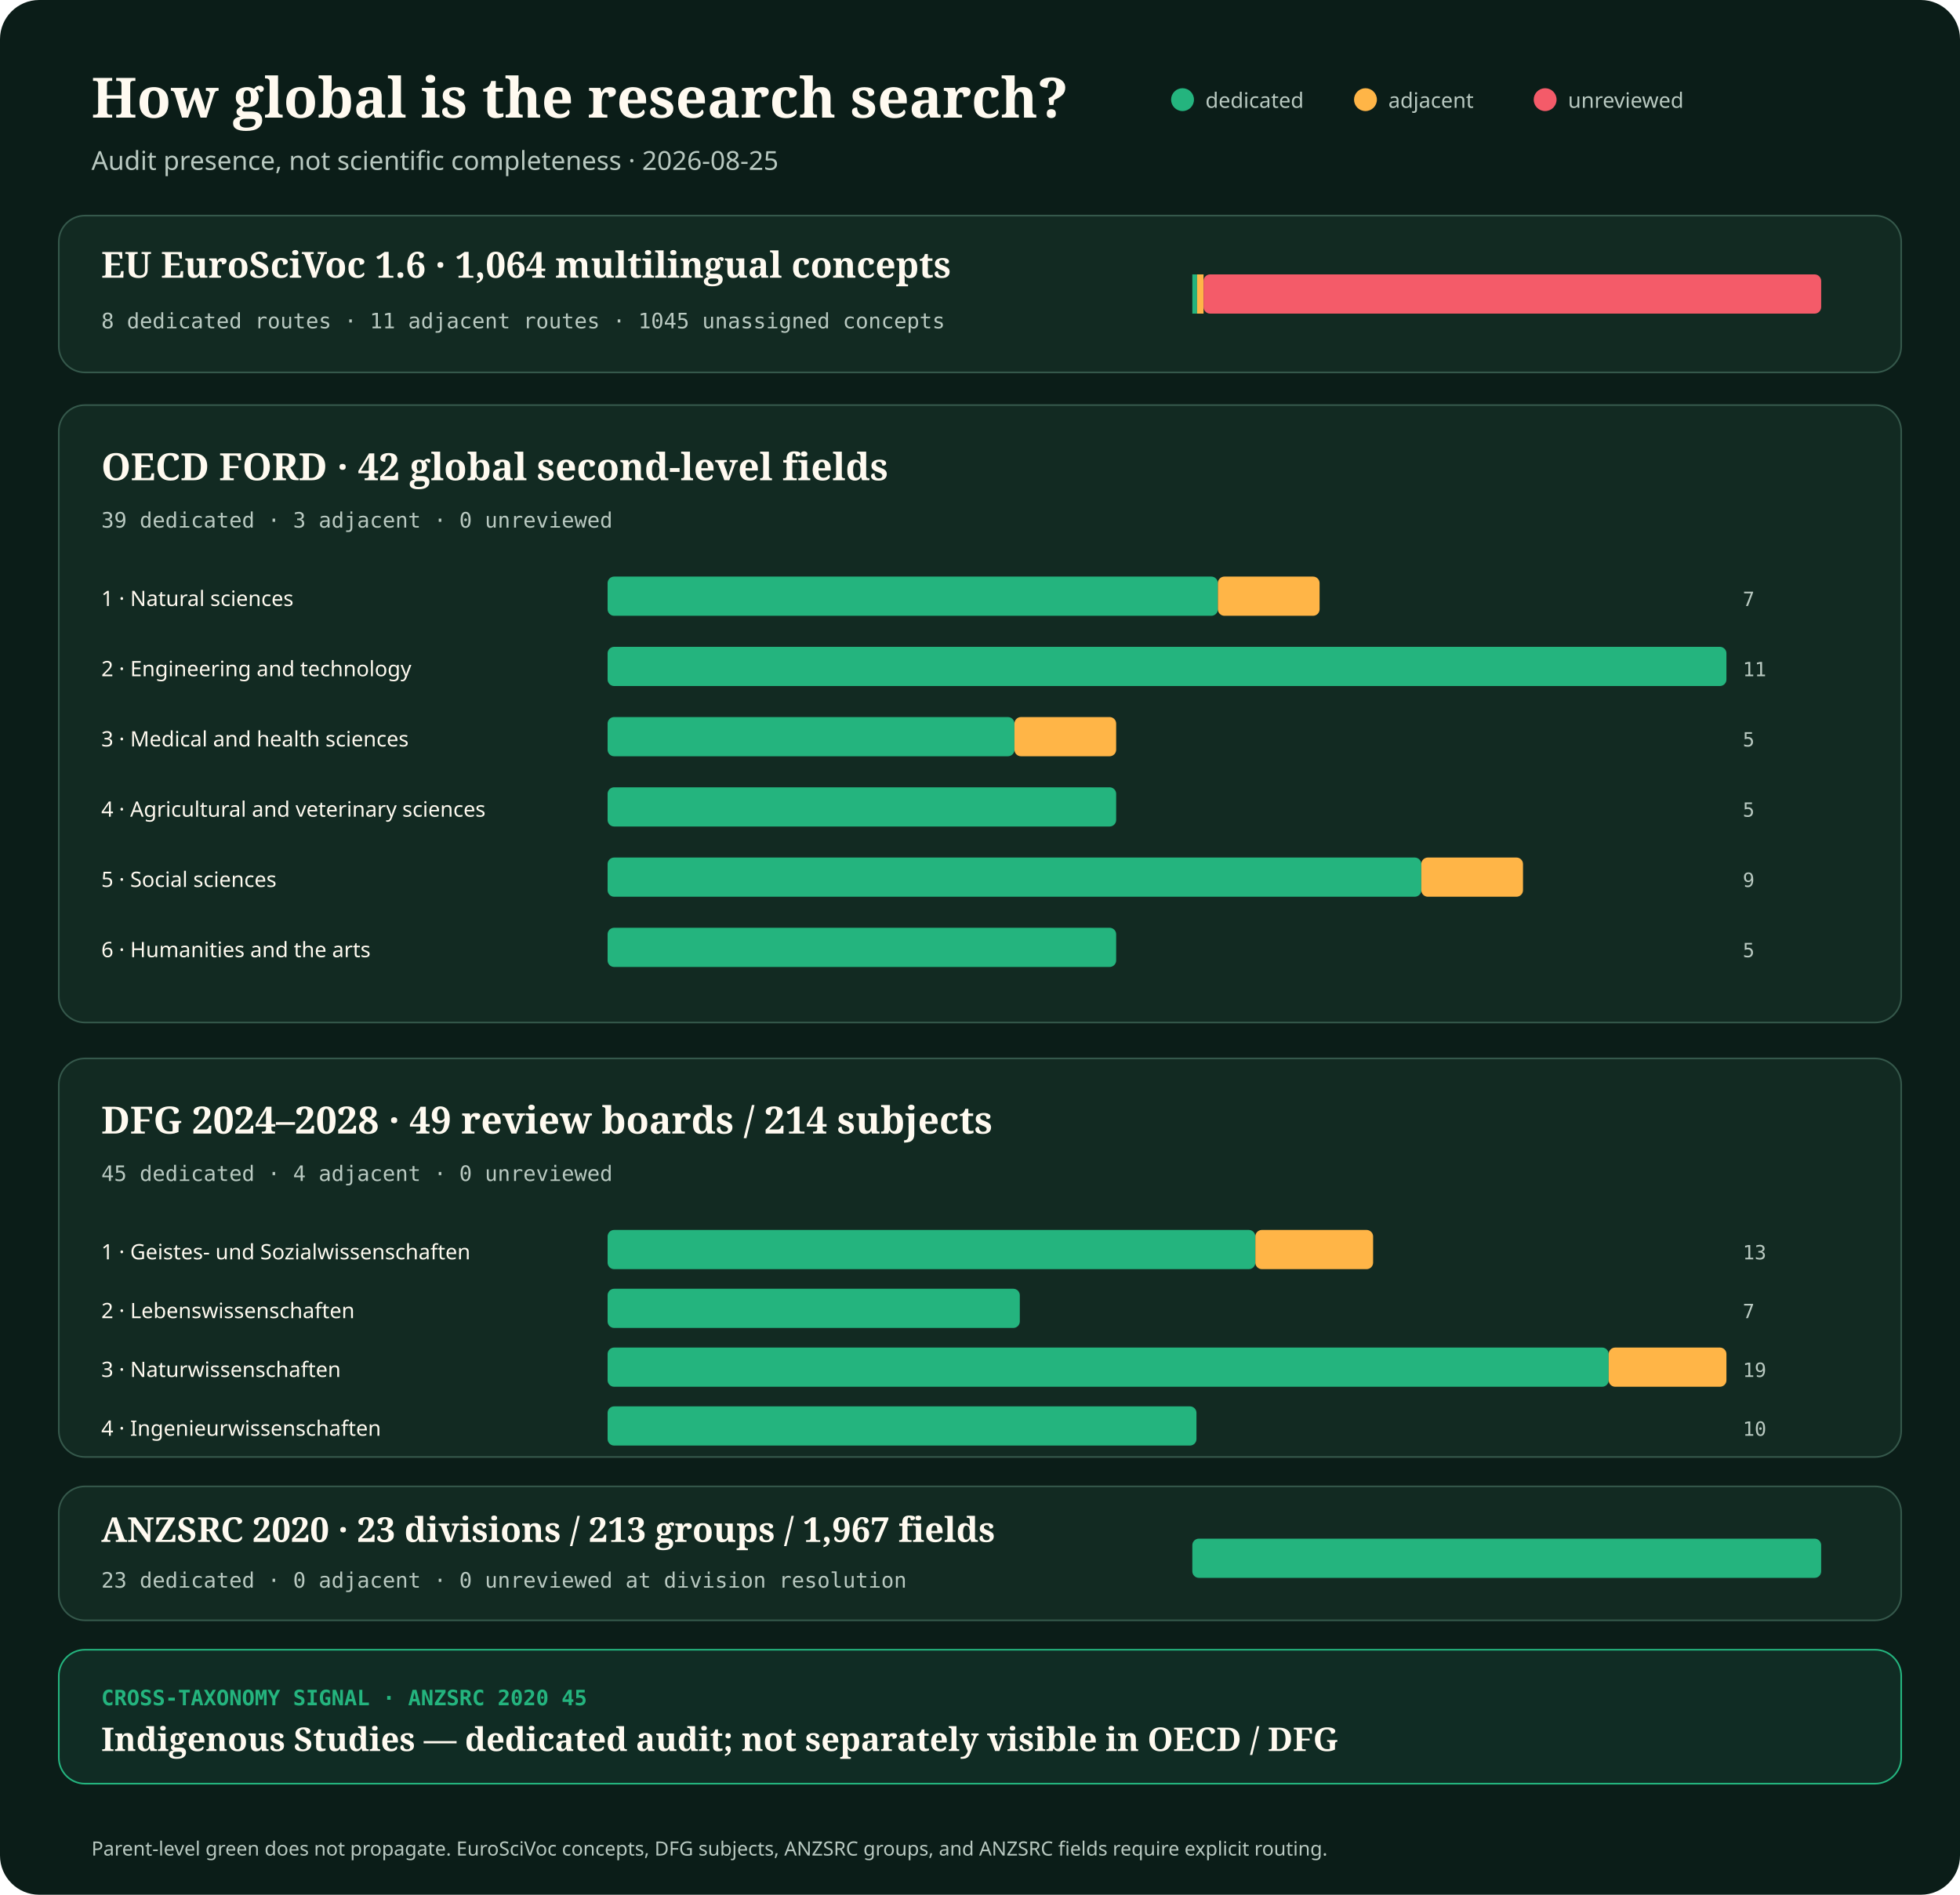
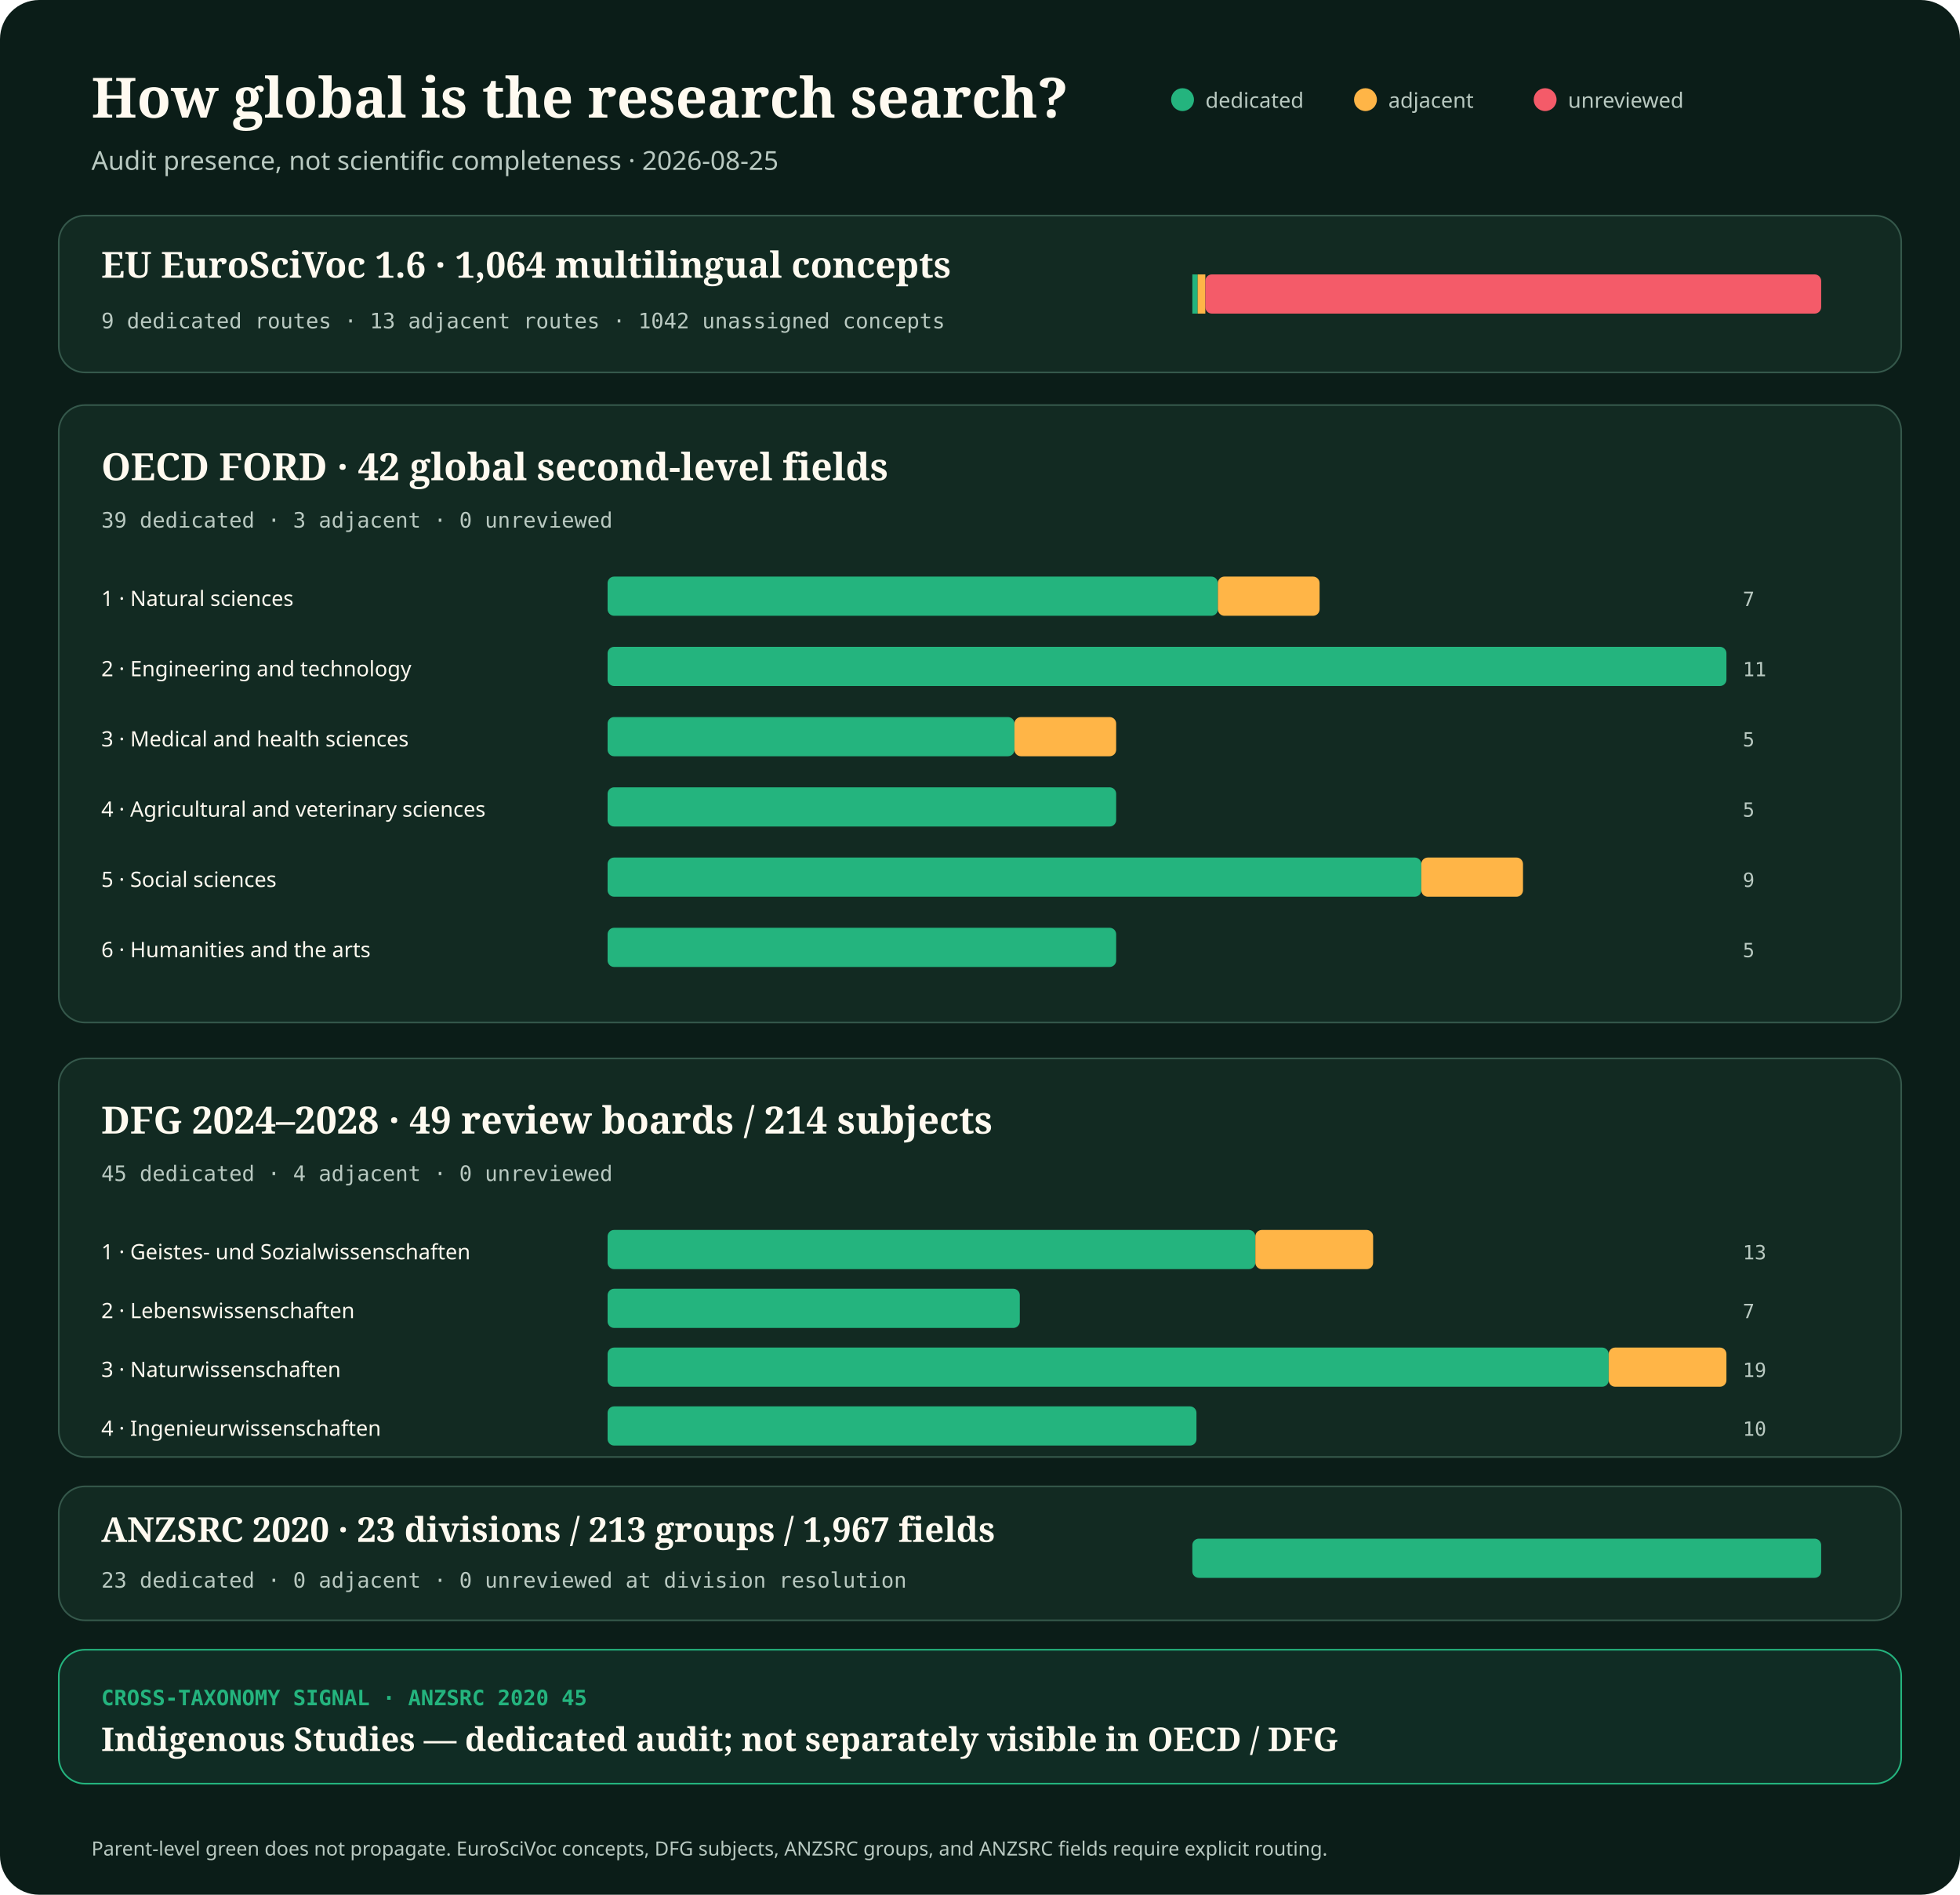
<svg xmlns="http://www.w3.org/2000/svg" width="1200" height="1160" viewBox="0 0 1200 1160" role="img" aria-labelledby="title description">
  <rect width="1200" height="1160" rx="24" fill="#0b1d18" />
  <text x="56" y="72" fill="#fffaf0" font-family="Georgia, serif" font-size="34" font-weight="700">How global is the research search?</text>
  <text x="56" y="104" fill="#b9c9c1" font-family="Segoe UI, sans-serif" font-size="16">Audit presence, not scientific completeness · 2026-08-25</text>
  <g transform="translate(724 61)">
    <circle cx="0" cy="0" r="7" fill="#24b47e" />
    <text x="14" y="5" fill="#b9c9c1" font-family="Segoe UI, sans-serif" font-size="13">dedicated</text>
    <circle cx="112" cy="0" r="7" fill="#ffb547" />
    <text x="126" y="5" fill="#b9c9c1" font-family="Segoe UI, sans-serif" font-size="13">adjacent</text>
    <circle cx="222" cy="0" r="7" fill="#f45b69" />
    <text x="236" y="5" fill="#b9c9c1" font-family="Segoe UI, sans-serif" font-size="13">unreviewed</text>
  </g>
  <rect x="36" y="132" width="1128" height="96" rx="16" fill="#122a22" stroke="#35584b" />
  <text x="62" y="170" fill="#fffaf0" font-family="Georgia, serif" font-size="22" font-weight="700">EU EuroSciVoc 1.6 · 1,064 multilingual concepts</text>
-   <text x="62" y="201" fill="#b9c9c1" font-family="Cascadia Mono, monospace" font-size="13">8 dedicated routes · 11 adjacent routes · 1045 unassigned concepts</text>
-   <rect x="730" y="168" width="2.895" height="24" rx="0" fill="#24b47e" />
-   <rect x="732.895" y="168" width="3.98" height="24" rx="0" fill="#ffb547" />
-   <rect x="736.875" y="168" width="378.125" height="24" rx="4" fill="#f45b69" />
+   <text x="62" y="201" fill="#b9c9c1" font-family="Cascadia Mono, monospace" font-size="13">9 dedicated routes · 13 adjacent routes · 1042 unassigned concepts</text>
+   <rect x="730" y="168" width="3.257" height="24" rx="0" fill="#24b47e" />
+   <rect x="733.257" y="168" width="4.704" height="24" rx="0" fill="#ffb547" />
+   <rect x="737.961" y="168" width="377.039" height="24" rx="4" fill="#f45b69" />
  <rect x="36" y="248" width="1128" height="378" rx="16" fill="#122a22" stroke="#35584b" />
  <text x="62" y="294" fill="#fffaf0" font-family="Georgia, serif" font-size="23" font-weight="700">OECD FORD · 42 global second-level fields</text>
  <text x="62" y="323" fill="#b9c9c1" font-family="Cascadia Mono, monospace" font-size="13">39 dedicated · 3 adjacent · 0 unreviewed</text>
  <text x="62" y="371" fill="#fffaf0" font-family="Segoe UI, sans-serif" font-size="13">1 · Natural sciences</text>
  <rect x="372" y="353" width="373.636" height="24" rx="4" fill="#24b47e" />
  <rect x="745.636" y="353" width="62.273" height="24" rx="4" fill="#ffb547" />
  <rect x="807.909" y="353" width="0" height="24" rx="0" fill="#f45b69" />
  <text x="1067" y="371" fill="#b9c9c1" font-family="Cascadia Mono, monospace" font-size="12">7</text>
  <text x="62" y="414" fill="#fffaf0" font-family="Segoe UI, sans-serif" font-size="13">2 · Engineering and technology</text>
  <rect x="372" y="396" width="685" height="24" rx="4" fill="#24b47e" />
  <rect x="1057" y="396" width="0" height="24" rx="0" fill="#ffb547" />
  <rect x="1057" y="396" width="0" height="24" rx="0" fill="#f45b69" />
  <text x="1067" y="414" fill="#b9c9c1" font-family="Cascadia Mono, monospace" font-size="12">11</text>
  <text x="62" y="457" fill="#fffaf0" font-family="Segoe UI, sans-serif" font-size="13">3 · Medical and health sciences</text>
  <rect x="372" y="439" width="249.091" height="24" rx="4" fill="#24b47e" />
  <rect x="621.091" y="439" width="62.273" height="24" rx="4" fill="#ffb547" />
  <rect x="683.364" y="439" width="0" height="24" rx="0" fill="#f45b69" />
  <text x="1067" y="457" fill="#b9c9c1" font-family="Cascadia Mono, monospace" font-size="12">5</text>
  <text x="62" y="500" fill="#fffaf0" font-family="Segoe UI, sans-serif" font-size="13">4 · Agricultural and veterinary sciences</text>
  <rect x="372" y="482" width="311.364" height="24" rx="4" fill="#24b47e" />
  <rect x="683.364" y="482" width="0" height="24" rx="0" fill="#ffb547" />
  <rect x="683.364" y="482" width="0" height="24" rx="0" fill="#f45b69" />
  <text x="1067" y="500" fill="#b9c9c1" font-family="Cascadia Mono, monospace" font-size="12">5</text>
  <text x="62" y="543" fill="#fffaf0" font-family="Segoe UI, sans-serif" font-size="13">5 · Social sciences</text>
  <rect x="372" y="525" width="498.182" height="24" rx="4" fill="#24b47e" />
  <rect x="870.182" y="525" width="62.273" height="24" rx="4" fill="#ffb547" />
  <rect x="932.455" y="525" width="0" height="24" rx="0" fill="#f45b69" />
  <text x="1067" y="543" fill="#b9c9c1" font-family="Cascadia Mono, monospace" font-size="12">9</text>
  <text x="62" y="586" fill="#fffaf0" font-family="Segoe UI, sans-serif" font-size="13">6 · Humanities and the arts</text>
  <rect x="372" y="568" width="311.364" height="24" rx="4" fill="#24b47e" />
  <rect x="683.364" y="568" width="0" height="24" rx="0" fill="#ffb547" />
  <rect x="683.364" y="568" width="0" height="24" rx="0" fill="#f45b69" />
  <text x="1067" y="586" fill="#b9c9c1" font-family="Cascadia Mono, monospace" font-size="12">5</text>
  <rect x="36" y="648" width="1128" height="244" rx="16" fill="#122a22" stroke="#35584b" />
  <text x="62" y="694" fill="#fffaf0" font-family="Georgia, serif" font-size="23" font-weight="700">DFG 2024–2028 · 49 review boards / 214 subjects</text>
  <text x="62" y="723" fill="#b9c9c1" font-family="Cascadia Mono, monospace" font-size="13">45 dedicated · 4 adjacent · 0 unreviewed</text>
  <text x="62" y="771" fill="#fffaf0" font-family="Segoe UI, sans-serif" font-size="13">1 · Geistes- und Sozialwissenschaften</text>
  <rect x="372" y="753" width="396.579" height="24" rx="4" fill="#24b47e" />
  <rect x="768.579" y="753" width="72.105" height="24" rx="4" fill="#ffb547" />
  <rect x="840.684" y="753" width="0" height="24" rx="0" fill="#f45b69" />
  <text x="1067" y="771" fill="#b9c9c1" font-family="Cascadia Mono, monospace" font-size="12">13</text>
  <text x="62" y="807" fill="#fffaf0" font-family="Segoe UI, sans-serif" font-size="13">2 · Lebenswissenschaften</text>
  <rect x="372" y="789" width="252.368" height="24" rx="4" fill="#24b47e" />
  <rect x="624.368" y="789" width="0" height="24" rx="0" fill="#ffb547" />
  <rect x="624.368" y="789" width="0" height="24" rx="0" fill="#f45b69" />
  <text x="1067" y="807" fill="#b9c9c1" font-family="Cascadia Mono, monospace" font-size="12">7</text>
  <text x="62" y="843" fill="#fffaf0" font-family="Segoe UI, sans-serif" font-size="13">3 · Naturwissenschaften</text>
  <rect x="372" y="825" width="612.895" height="24" rx="4" fill="#24b47e" />
  <rect x="984.895" y="825" width="72.105" height="24" rx="4" fill="#ffb547" />
  <rect x="1057" y="825" width="0" height="24" rx="0" fill="#f45b69" />
  <text x="1067" y="843" fill="#b9c9c1" font-family="Cascadia Mono, monospace" font-size="12">19</text>
  <text x="62" y="879" fill="#fffaf0" font-family="Segoe UI, sans-serif" font-size="13">4 · Ingenieurwissenschaften</text>
  <rect x="372" y="861" width="360.526" height="24" rx="4" fill="#24b47e" />
  <rect x="732.526" y="861" width="0" height="24" rx="0" fill="#ffb547" />
  <rect x="732.526" y="861" width="0" height="24" rx="0" fill="#f45b69" />
  <text x="1067" y="879" fill="#b9c9c1" font-family="Cascadia Mono, monospace" font-size="12">10</text>
  <rect x="36" y="910" width="1128" height="82" rx="16" fill="#122a22" stroke="#35584b" />
  <text x="62" y="944" fill="#fffaf0" font-family="Georgia, serif" font-size="21" font-weight="700">ANZSRC 2020 · 23 divisions / 213 groups / 1,967 fields</text>
  <text x="62" y="972" fill="#b9c9c1" font-family="Cascadia Mono, monospace" font-size="13">23 dedicated · 0 adjacent · 0 unreviewed at division resolution</text>
  <rect x="730" y="942" width="385" height="24" rx="4" fill="#24b47e" />
  <rect x="1115" y="942" width="0" height="24" rx="0" fill="#ffb547" />
  <rect x="1115" y="942" width="0" height="24" rx="0" fill="#f45b69" />
  <rect x="36" y="1010" width="1128" height="82" rx="16" fill="#102c24" stroke="#24b47e" />
  <text x="62" y="1044" fill="#24b47e" font-family="Cascadia Mono, monospace" font-size="13" font-weight="700">CROSS-TAXONOMY SIGNAL · ANZSRC 2020 45</text>
  <text x="62" y="1072" fill="#fffaf0" font-family="Georgia, serif" font-size="20" font-weight="700">Indigenous Studies — dedicated audit; not separately visible in OECD / DFG</text>
  <text x="56" y="1136" fill="#b9c9c1" font-family="Segoe UI, sans-serif" font-size="12">Parent-level green does not propagate. EuroSciVoc concepts, DFG subjects, ANZSRC groups, and ANZSRC fields require explicit routing.</text>
</svg>
